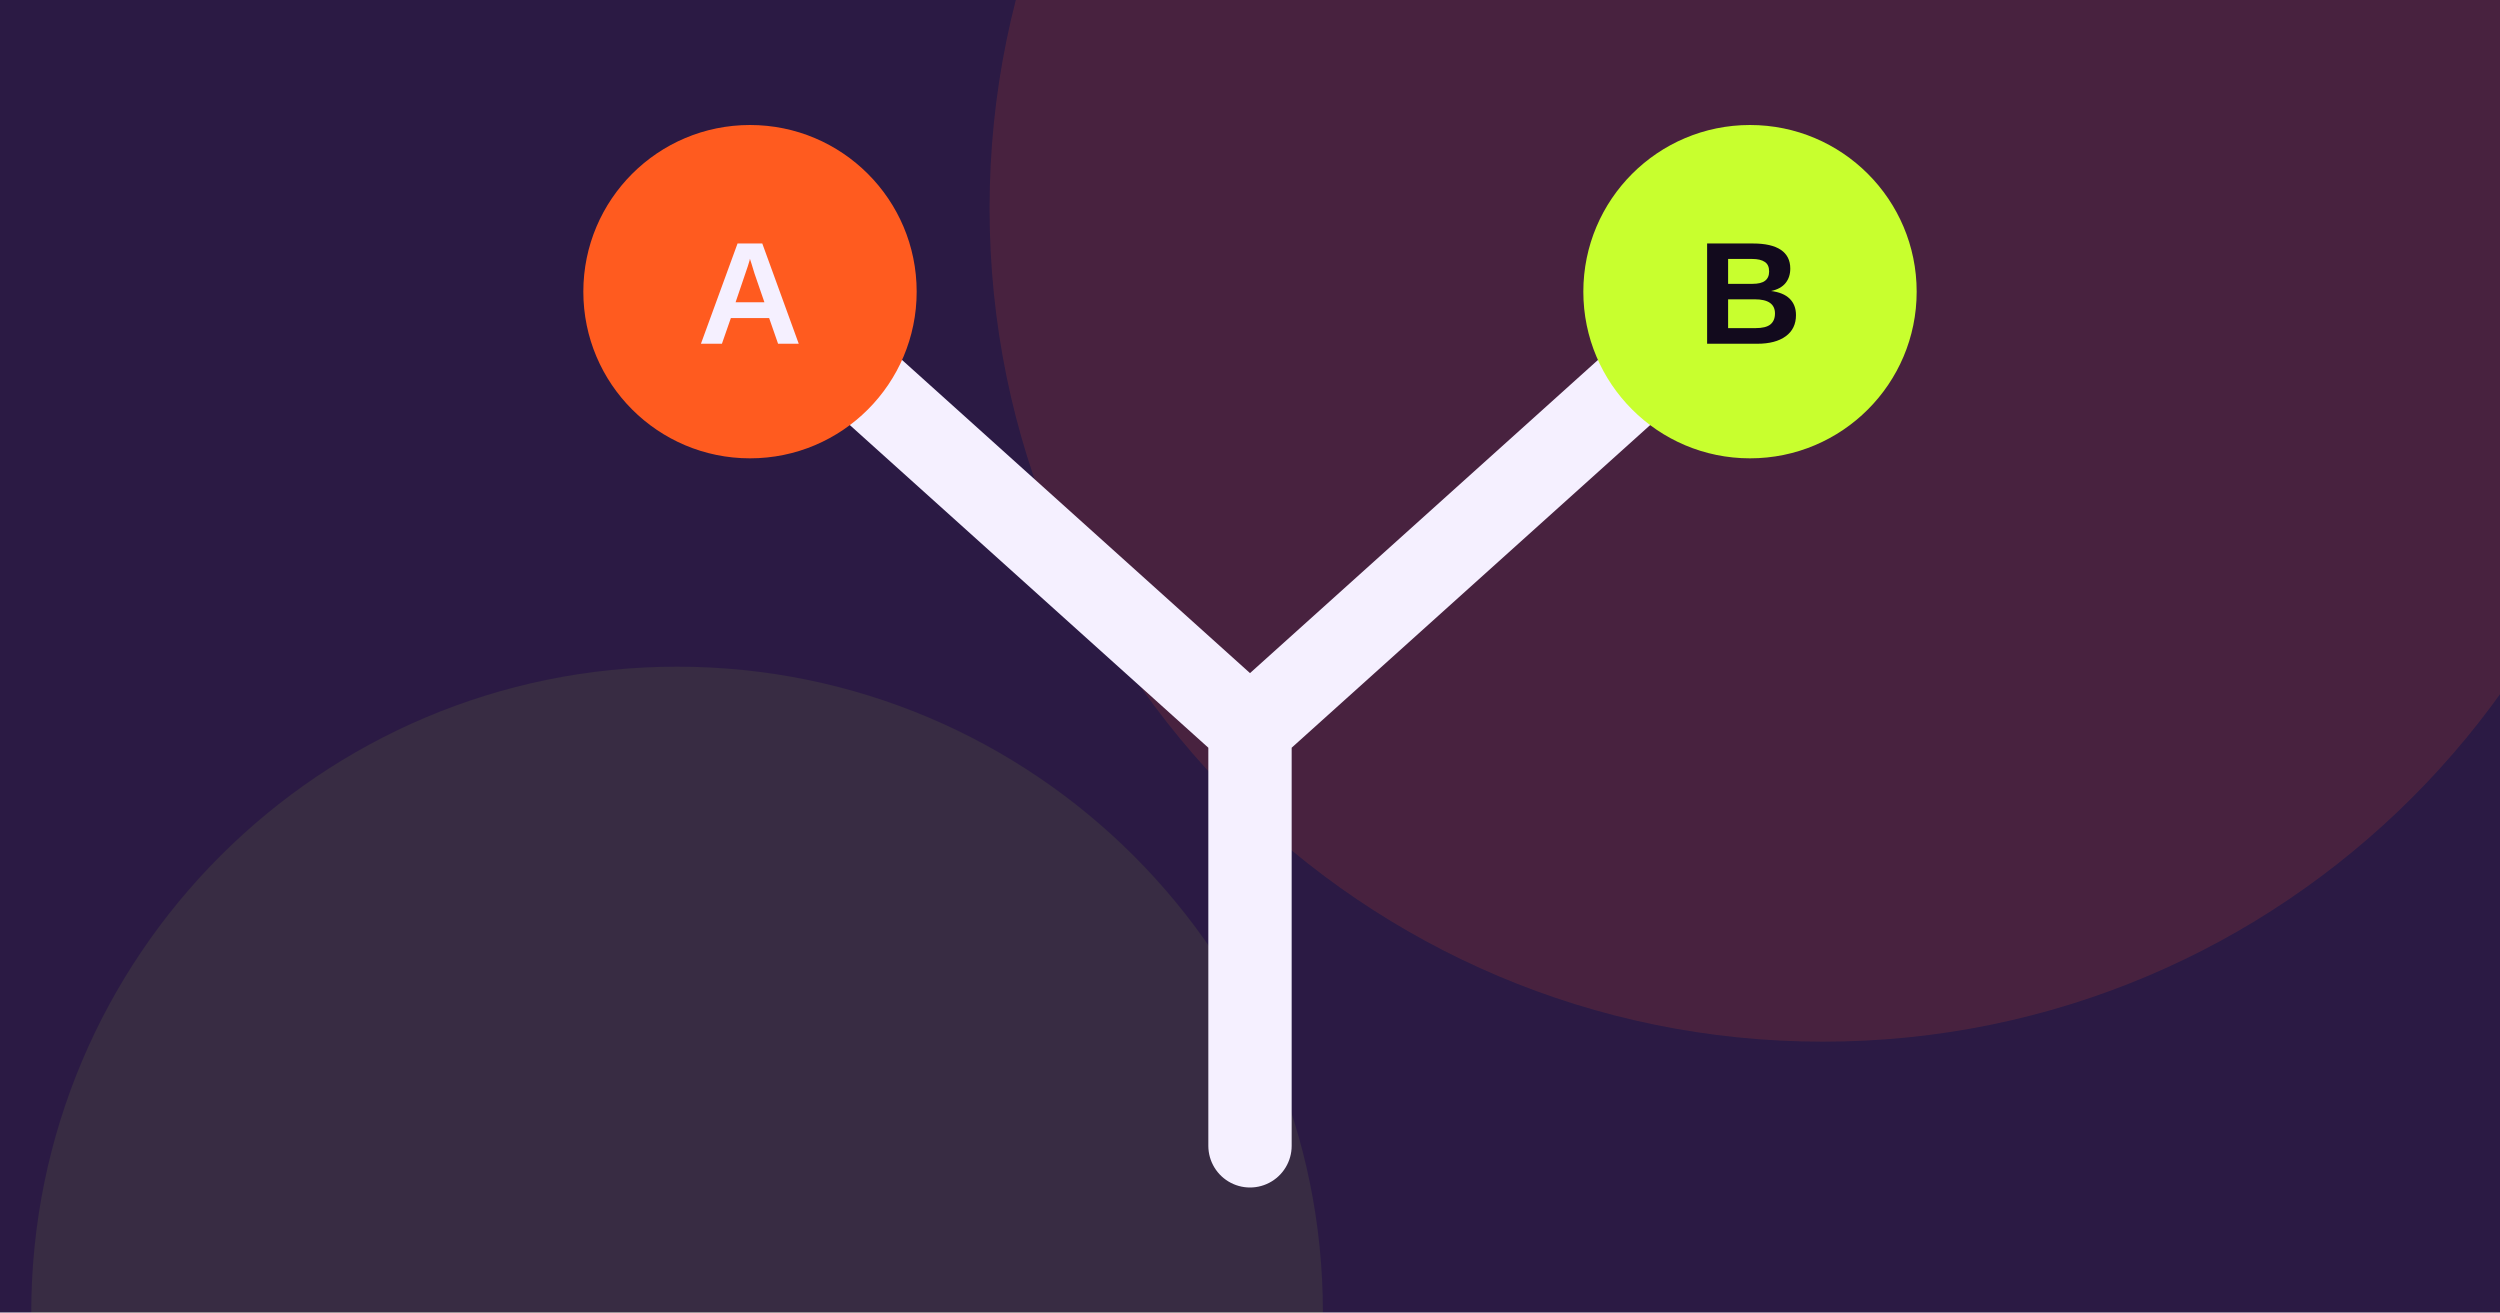
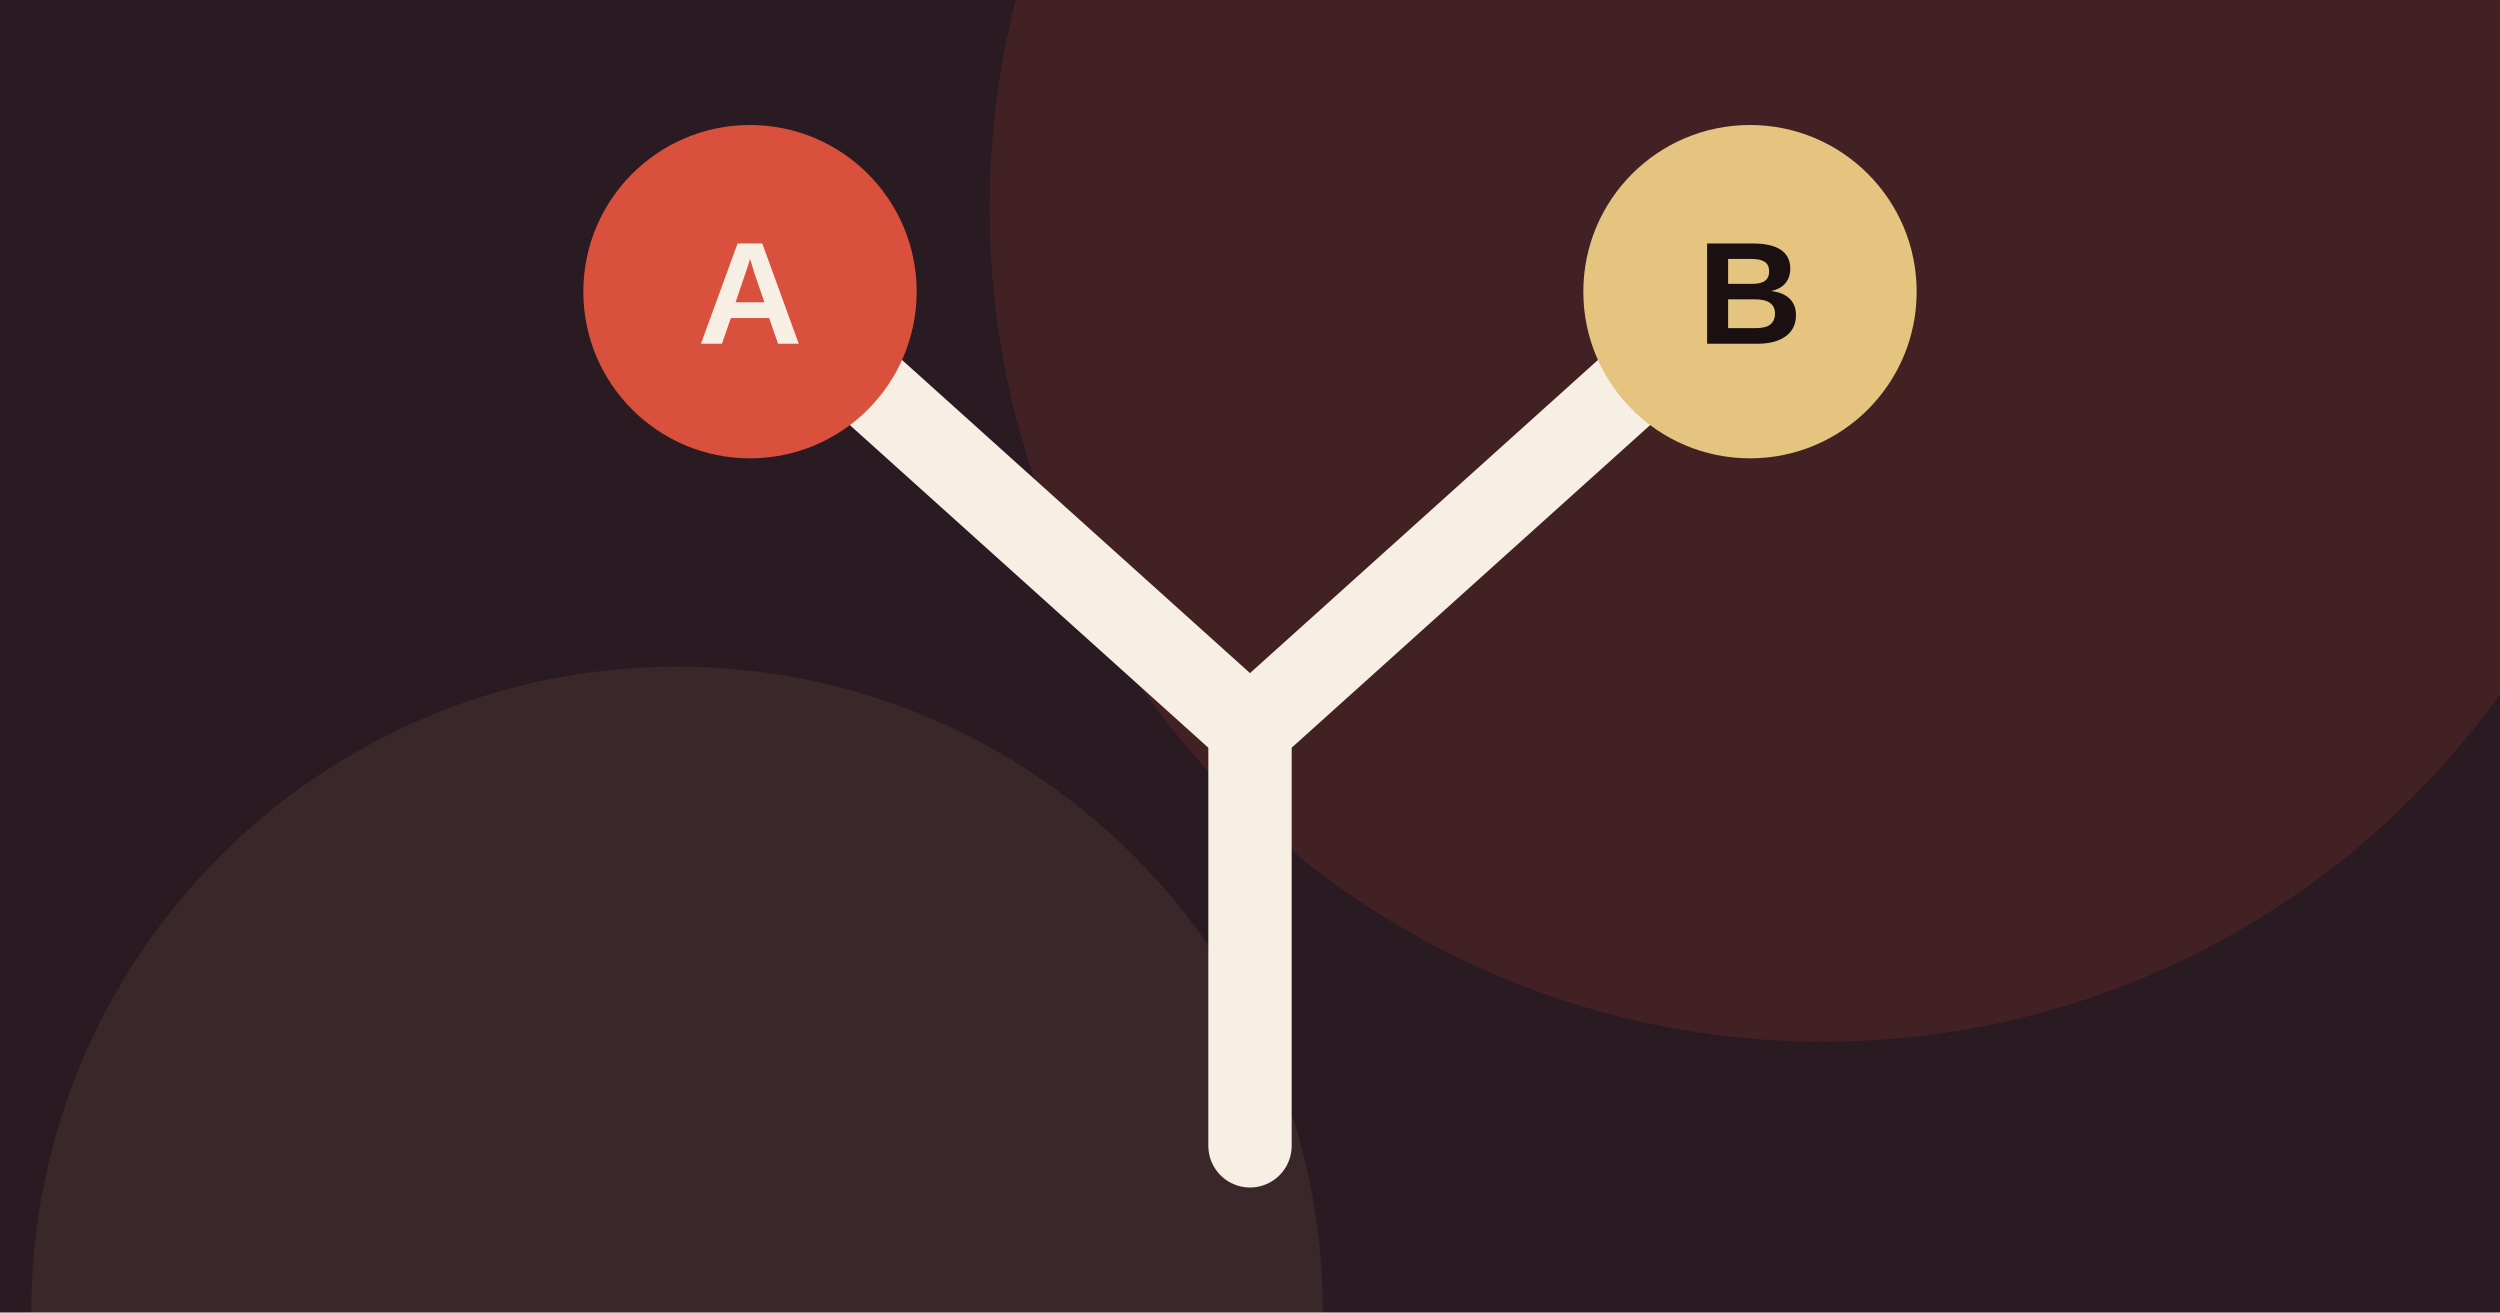
<svg xmlns="http://www.w3.org/2000/svg" viewBox="0 0 240 126" width="240" height="126">
-   <rect width="240" height="126" fill="#2B1A44" />
-   <circle cx="175" cy="20" r="80" fill="#FF5B1F" opacity=".14" />
-   <circle cx="65" cy="126" r="62" fill="#C8FF2E" opacity=".08" />
-   <path d="M120 110 L120 70 L80 34 M120 70 L160 34" stroke="#F5F0FF" stroke-width="8" fill="none" stroke-linecap="round" stroke-linejoin="round" />
-   <circle cx="72" cy="28" r="16" fill="#FF5B1F" />
-   <circle cx="168" cy="28" r="16" fill="#C8FF2E" />
-   <text x="72" y="33" font-size="14" fill="#F5F0FF" font-family="Arial,Helvetica,sans-serif" font-weight="700" text-anchor="middle">A</text>
-   <text x="168" y="33" font-size="14" fill="#120A1D" font-family="Arial,Helvetica,sans-serif" font-weight="700" text-anchor="middle">B</text>
+   <rect width="240" height="126" fill="#2A1A22" />
+   <circle cx="175" cy="20" r="80" fill="#D9503C" opacity=".14" />
+   <circle cx="65" cy="126" r="62" fill="#E4C47F" opacity=".08" />
+   <path d="M120 110 L120 70 L80 34 M120 70 L160 34" stroke="#F7EFE3" stroke-width="8" fill="none" stroke-linecap="round" stroke-linejoin="round" />
+   <circle cx="72" cy="28" r="16" fill="#D9503C" />
+   <circle cx="168" cy="28" r="16" fill="#E4C47F" />
+   <text x="72" y="33" font-size="14" fill="#F7EFE3" font-family="Arial,Helvetica,sans-serif" font-weight="700" text-anchor="middle">A</text>
+   <text x="168" y="33" font-size="14" fill="#1A1012" font-family="Arial,Helvetica,sans-serif" font-weight="700" text-anchor="middle">B</text>
</svg>
